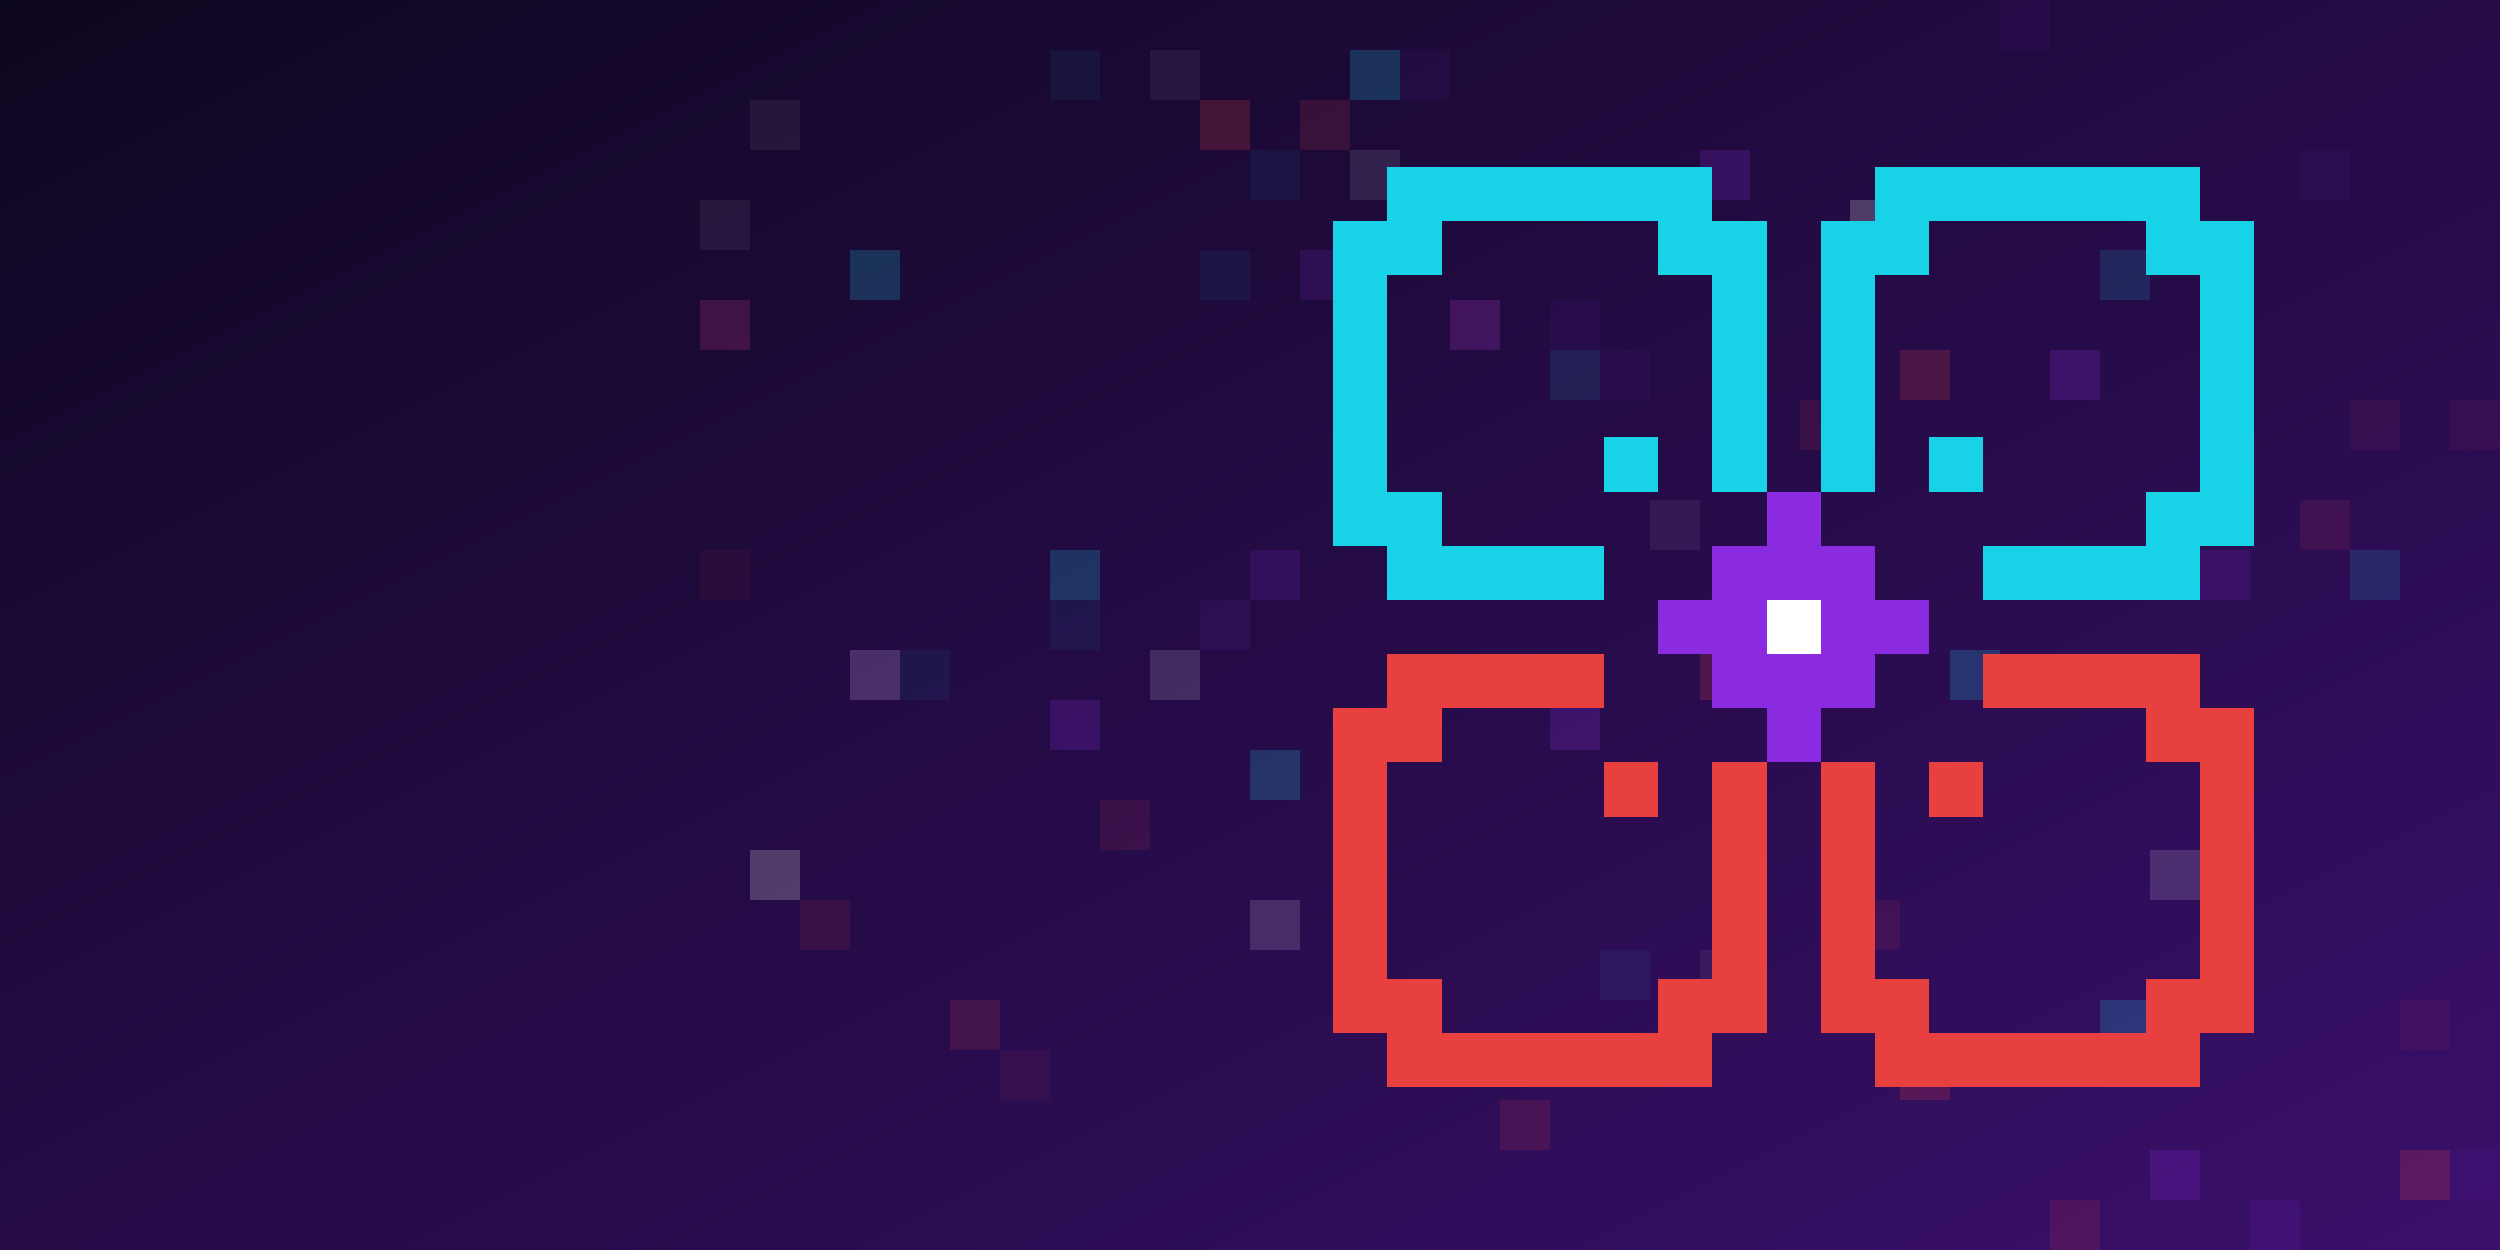
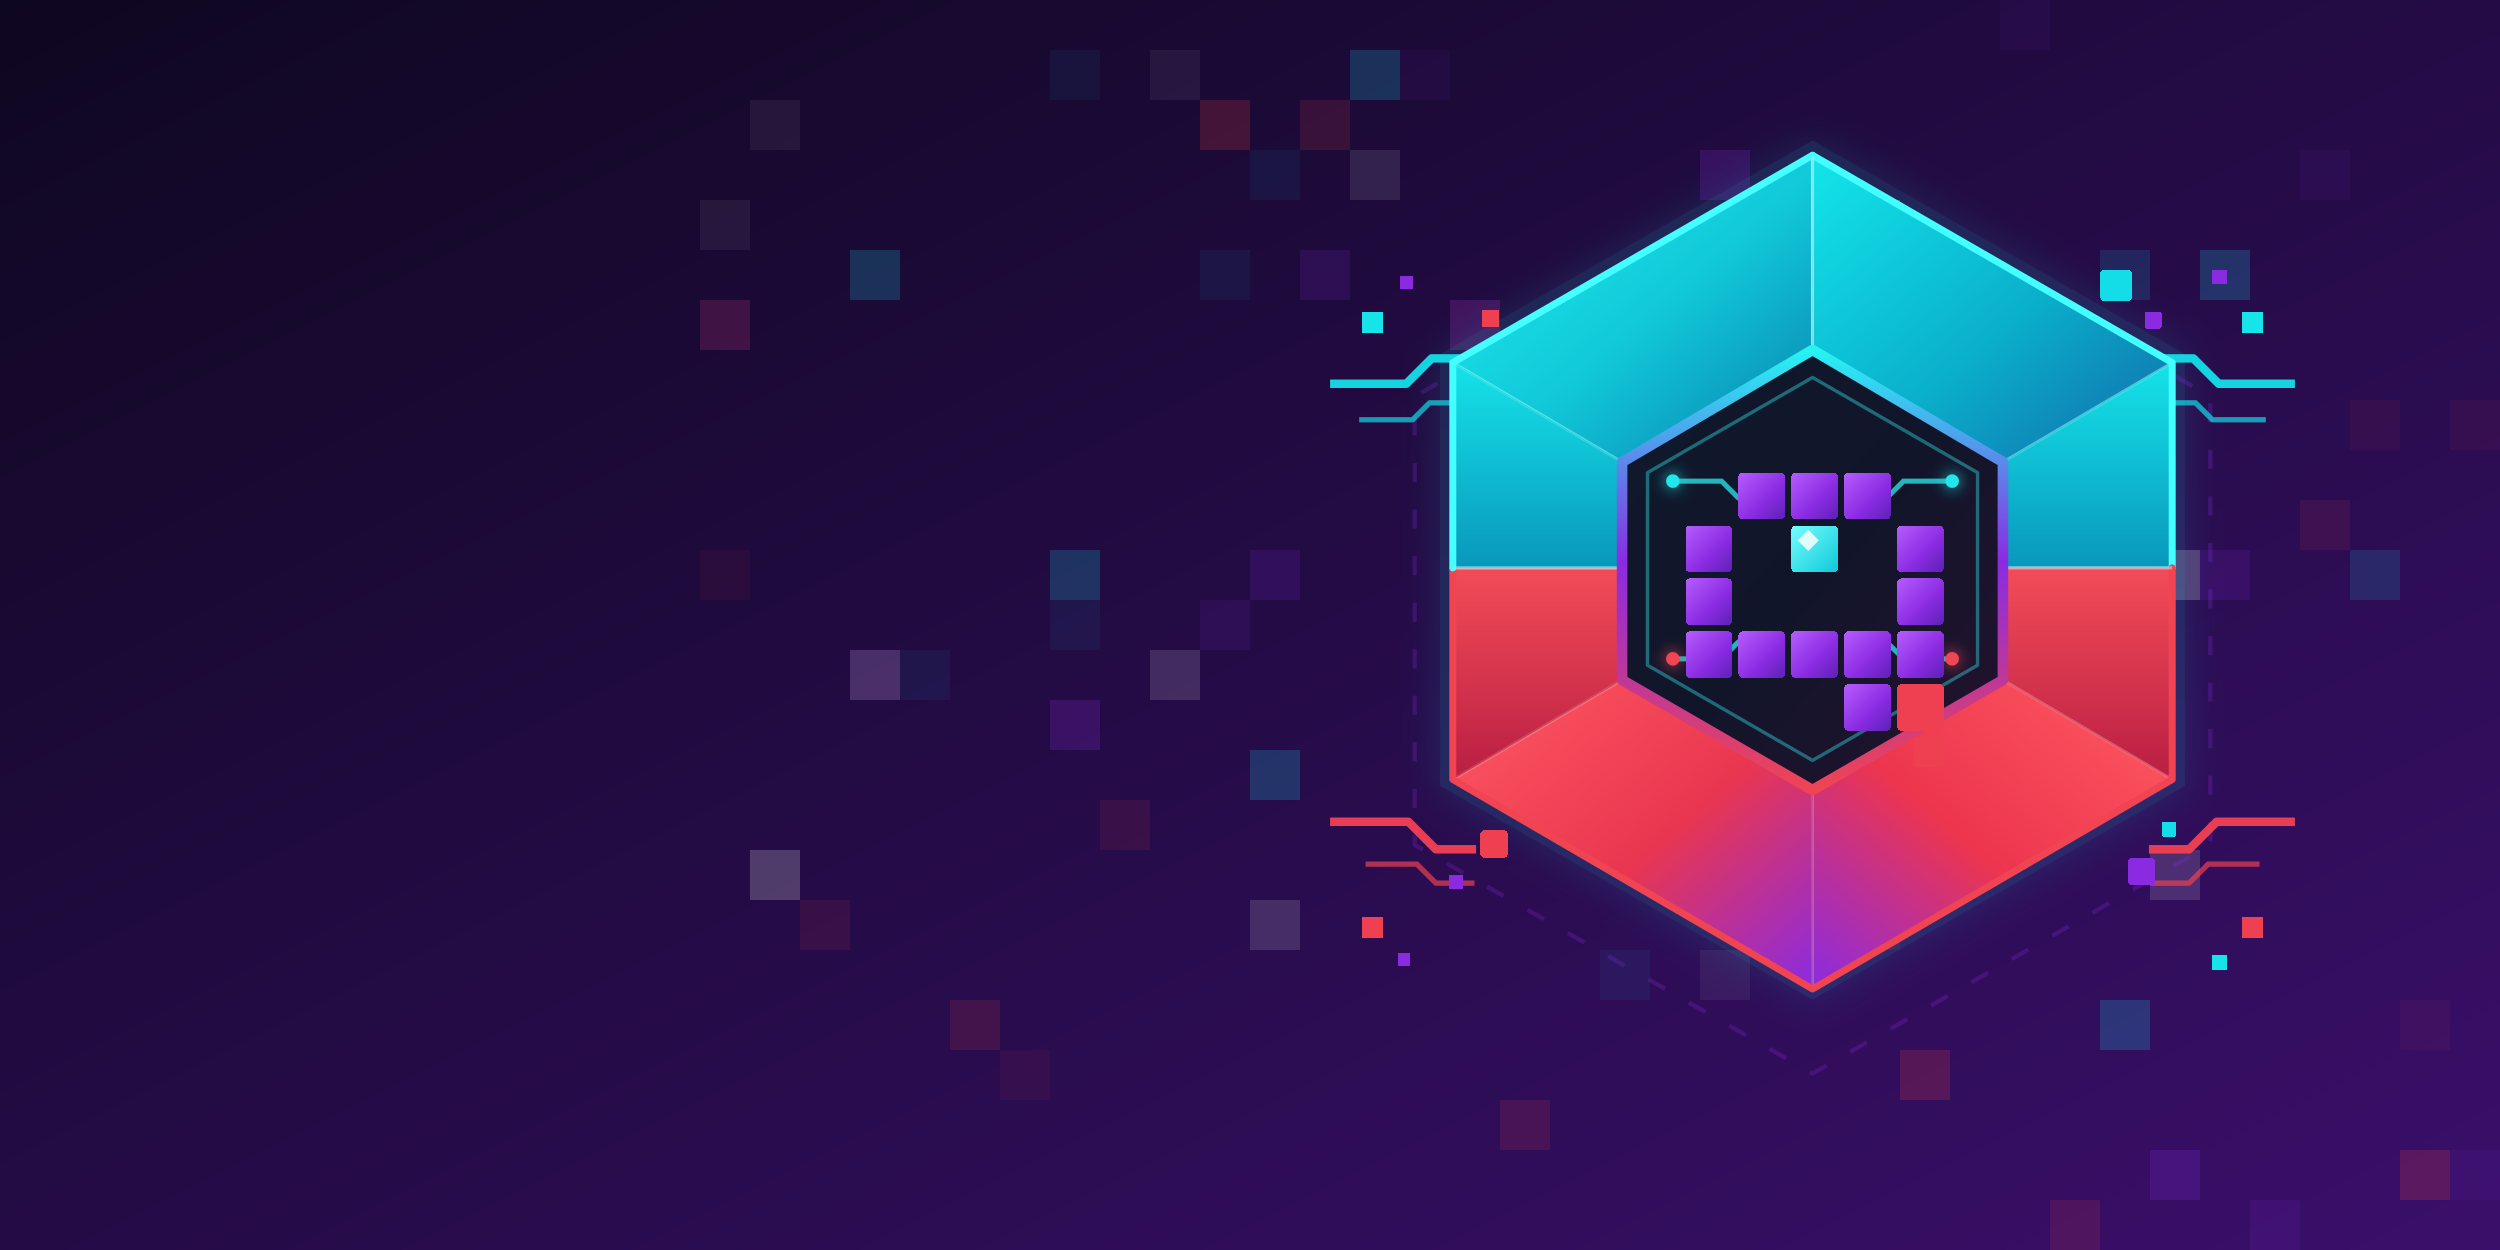
<svg xmlns="http://www.w3.org/2000/svg" viewBox="0 0 1200 600" shape-rendering="crispEdges">
  <defs>
    <linearGradient id="g" x1="0" y1="0" x2="1" y2="1">
      <stop offset="0" stop-color="#0e0720" />
      <stop offset="1" stop-color="#3a0f6b" />
    </linearGradient>
  </defs>
-   <rect x="0" y="0" width="1200" height="600" fill="url(#g)" />
+   <rect width="1200" height="600" fill="url(#g)" />
  <rect x="1032" y="264" width="24" height="24" fill="#ffffff" opacity="0.2" />
  <rect x="984" y="168" width="24" height="24" fill="#8a2be2" opacity="0.2" />
  <rect x="888" y="432" width="24" height="24" fill="#e8403f" opacity="0.1" />
  <rect x="744" y="144" width="24" height="24" fill="#8a2be2" opacity="0.06" />
  <rect x="1008" y="120" width="24" height="24" fill="#18d3e8" opacity="0.14" />
  <rect x="1080" y="576" width="24" height="24" fill="#8a2be2" opacity="0.1" />
  <rect x="504" y="24" width="24" height="24" fill="#18d3e8" opacity="0.06" />
  <rect x="984" y="576" width="24" height="24" fill="#e8403f" opacity="0.14" />
  <rect x="1152" y="552" width="24" height="24" fill="#e8403f" opacity="0.2" />
  <rect x="816" y="72" width="24" height="24" fill="#8a2be2" opacity="0.2" />
  <rect x="1032" y="408" width="24" height="24" fill="#ffffff" opacity="0.14" />
  <rect x="528" y="384" width="24" height="24" fill="#e8403f" opacity="0.1" />
  <rect x="864" y="192" width="24" height="24" fill="#e8403f" opacity="0.1" />
  <rect x="1104" y="240" width="24" height="24" fill="#e8403f" opacity="0.1" />
  <rect x="408" y="312" width="24" height="24" fill="#8a2be2" opacity="0.1" />
  <rect x="480" y="504" width="24" height="24" fill="#e8403f" opacity="0.06" />
  <rect x="360" y="48" width="24" height="24" fill="#ffffff" opacity="0.06" />
  <rect x="336" y="144" width="24" height="24" fill="#8a2be2" opacity="0.1" />
  <rect x="456" y="480" width="24" height="24" fill="#e8403f" opacity="0.14" />
  <rect x="912" y="504" width="24" height="24" fill="#e8403f" opacity="0.2" />
  <rect x="360" y="408" width="24" height="24" fill="#ffffff" opacity="0.2" />
  <rect x="1032" y="552" width="24" height="24" fill="#8a2be2" opacity="0.2" />
  <rect x="648" y="72" width="24" height="24" fill="#ffffff" opacity="0.1" />
  <rect x="696" y="144" width="24" height="24" fill="#8a2be2" opacity="0.2" />
  <rect x="1104" y="72" width="24" height="24" fill="#8a2be2" opacity="0.06" />
  <rect x="696" y="144" width="24" height="24" fill="#e8403f" opacity="0.06" />
  <rect x="408" y="312" width="24" height="24" fill="#ffffff" opacity="0.14" />
  <rect x="768" y="168" width="24" height="24" fill="#8a2be2" opacity="0.06" />
  <rect x="336" y="144" width="24" height="24" fill="#e8403f" opacity="0.14" />
  <rect x="552" y="24" width="24" height="24" fill="#ffffff" opacity="0.06" />
  <rect x="504" y="336" width="24" height="24" fill="#8a2be2" opacity="0.2" />
  <rect x="600" y="264" width="24" height="24" fill="#8a2be2" opacity="0.14" />
  <rect x="888" y="96" width="24" height="24" fill="#ffffff" opacity="0.2" />
  <rect x="1152" y="480" width="24" height="24" fill="#e8403f" opacity="0.06" />
  <rect x="816" y="456" width="24" height="24" fill="#ffffff" opacity="0.06" />
  <rect x="624" y="120" width="24" height="24" fill="#8a2be2" opacity="0.14" />
  <rect x="1056" y="264" width="24" height="24" fill="#8a2be2" opacity="0.14" />
  <rect x="816" y="312" width="24" height="24" fill="#e8403f" opacity="0.2" />
  <rect x="576" y="120" width="24" height="24" fill="#18d3e8" opacity="0.06" />
  <rect x="552" y="312" width="24" height="24" fill="#ffffff" opacity="0.14" />
  <rect x="936" y="312" width="24" height="24" fill="#18d3e8" opacity="0.2" />
  <rect x="336" y="264" width="24" height="24" fill="#e8403f" opacity="0.06" />
  <rect x="600" y="360" width="24" height="24" fill="#18d3e8" opacity="0.2" />
  <rect x="624" y="48" width="24" height="24" fill="#e8403f" opacity="0.14" />
  <rect x="432" y="312" width="24" height="24" fill="#18d3e8" opacity="0.06" />
  <rect x="744" y="168" width="24" height="24" fill="#18d3e8" opacity="0.1" />
  <rect x="792" y="240" width="24" height="24" fill="#ffffff" opacity="0.06" />
  <rect x="1176" y="552" width="24" height="24" fill="#8a2be2" opacity="0.06" />
  <rect x="1056" y="120" width="24" height="24" fill="#18d3e8" opacity="0.2" />
  <rect x="504" y="288" width="24" height="24" fill="#18d3e8" opacity="0.06" />
  <rect x="912" y="168" width="24" height="24" fill="#e8403f" opacity="0.2" />
  <rect x="648" y="24" width="24" height="24" fill="#18d3e8" opacity="0.2" />
  <rect x="1176" y="192" width="24" height="24" fill="#e8403f" opacity="0.06" />
  <rect x="720" y="528" width="24" height="24" fill="#e8403f" opacity="0.14" />
  <rect x="1128" y="192" width="24" height="24" fill="#e8403f" opacity="0.06" />
  <rect x="1008" y="480" width="24" height="24" fill="#18d3e8" opacity="0.2" />
  <rect x="504" y="264" width="24" height="24" fill="#18d3e8" opacity="0.2" />
  <rect x="384" y="432" width="24" height="24" fill="#e8403f" opacity="0.1" />
  <rect x="672" y="24" width="24" height="24" fill="#8a2be2" opacity="0.06" />
  <rect x="744" y="336" width="24" height="24" fill="#8a2be2" opacity="0.2" />
  <rect x="600" y="72" width="24" height="24" fill="#18d3e8" opacity="0.06" />
  <rect x="768" y="456" width="24" height="24" fill="#18d3e8" opacity="0.06" />
  <rect x="840" y="264" width="24" height="24" fill="#e8403f" opacity="0.2" />
  <rect x="336" y="96" width="24" height="24" fill="#ffffff" opacity="0.06" />
  <rect x="600" y="432" width="24" height="24" fill="#ffffff" opacity="0.14" />
  <rect x="576" y="288" width="24" height="24" fill="#8a2be2" opacity="0.1" />
  <rect x="960" y="0" width="24" height="24" fill="#8a2be2" opacity="0.06" />
  <rect x="408" y="120" width="24" height="24" fill="#18d3e8" opacity="0.2" />
  <rect x="576" y="48" width="24" height="24" fill="#e8403f" opacity="0.2" />
  <rect x="1128" y="264" width="24" height="24" fill="#18d3e8" opacity="0.14" />
-   <g transform="translate(640,80) scale(26)">
-     <g fill="#18d3e8">
-       <rect x="1" y="0" width="1" height="1" />
-       <rect x="2" y="0" width="1" height="1" />
-       <rect x="3" y="0" width="1" height="1" />
-       <rect x="4" y="0" width="1" height="1" />
-       <rect x="5" y="0" width="1" height="1" />
-       <rect x="6" y="0" width="1" height="1" />
-       <rect x="10" y="0" width="1" height="1" />
-       <rect x="11" y="0" width="1" height="1" />
-       <rect x="12" y="0" width="1" height="1" />
-       <rect x="13" y="0" width="1" height="1" />
-       <rect x="14" y="0" width="1" height="1" />
-       <rect x="15" y="0" width="1" height="1" />
-       <rect x="0" y="1" width="1" height="1" />
-       <rect x="1" y="1" width="1" height="1" />
-       <rect x="6" y="1" width="1" height="1" />
-       <rect x="7" y="1" width="1" height="1" />
-       <rect x="9" y="1" width="1" height="1" />
-       <rect x="10" y="1" width="1" height="1" />
-       <rect x="15" y="1" width="1" height="1" />
-       <rect x="16" y="1" width="1" height="1" />
-       <rect x="0" y="2" width="1" height="1" />
-       <rect x="7" y="2" width="1" height="1" />
-       <rect x="9" y="2" width="1" height="1" />
-       <rect x="16" y="2" width="1" height="1" />
-       <rect x="0" y="3" width="1" height="1" />
-       <rect x="7" y="3" width="1" height="1" />
-       <rect x="9" y="3" width="1" height="1" />
-       <rect x="16" y="3" width="1" height="1" />
-       <rect x="0" y="4" width="1" height="1" />
-       <rect x="7" y="4" width="1" height="1" />
-       <rect x="9" y="4" width="1" height="1" />
-       <rect x="16" y="4" width="1" height="1" />
-       <rect x="0" y="5" width="1" height="1" />
-       <rect x="5" y="5" width="1" height="1" />
-       <rect x="7" y="5" width="1" height="1" />
-       <rect x="9" y="5" width="1" height="1" />
-       <rect x="11" y="5" width="1" height="1" />
-       <rect x="16" y="5" width="1" height="1" />
-       <rect x="0" y="6" width="1" height="1" />
-       <rect x="1" y="6" width="1" height="1" />
-       <rect x="15" y="6" width="1" height="1" />
-       <rect x="16" y="6" width="1" height="1" />
-       <rect x="1" y="7" width="1" height="1" />
-       <rect x="2" y="7" width="1" height="1" />
-       <rect x="3" y="7" width="1" height="1" />
-       <rect x="4" y="7" width="1" height="1" />
-       <rect x="12" y="7" width="1" height="1" />
-       <rect x="13" y="7" width="1" height="1" />
-       <rect x="14" y="7" width="1" height="1" />
-       <rect x="15" y="7" width="1" height="1" />
-     </g>
-     <g fill="#e8403f">
-       <rect x="1" y="9" width="1" height="1" />
-       <rect x="2" y="9" width="1" height="1" />
-       <rect x="3" y="9" width="1" height="1" />
-       <rect x="4" y="9" width="1" height="1" />
-       <rect x="12" y="9" width="1" height="1" />
-       <rect x="13" y="9" width="1" height="1" />
-       <rect x="14" y="9" width="1" height="1" />
-       <rect x="15" y="9" width="1" height="1" />
-       <rect x="0" y="10" width="1" height="1" />
-       <rect x="1" y="10" width="1" height="1" />
-       <rect x="15" y="10" width="1" height="1" />
-       <rect x="16" y="10" width="1" height="1" />
-       <rect x="0" y="11" width="1" height="1" />
-       <rect x="5" y="11" width="1" height="1" />
-       <rect x="7" y="11" width="1" height="1" />
-       <rect x="9" y="11" width="1" height="1" />
-       <rect x="11" y="11" width="1" height="1" />
-       <rect x="16" y="11" width="1" height="1" />
-       <rect x="0" y="12" width="1" height="1" />
-       <rect x="7" y="12" width="1" height="1" />
-       <rect x="9" y="12" width="1" height="1" />
-       <rect x="16" y="12" width="1" height="1" />
-       <rect x="0" y="13" width="1" height="1" />
-       <rect x="7" y="13" width="1" height="1" />
-       <rect x="9" y="13" width="1" height="1" />
-       <rect x="16" y="13" width="1" height="1" />
-       <rect x="0" y="14" width="1" height="1" />
-       <rect x="7" y="14" width="1" height="1" />
-       <rect x="9" y="14" width="1" height="1" />
-       <rect x="16" y="14" width="1" height="1" />
-       <rect x="0" y="15" width="1" height="1" />
-       <rect x="1" y="15" width="1" height="1" />
-       <rect x="6" y="15" width="1" height="1" />
-       <rect x="7" y="15" width="1" height="1" />
-       <rect x="9" y="15" width="1" height="1" />
-       <rect x="10" y="15" width="1" height="1" />
-       <rect x="15" y="15" width="1" height="1" />
-       <rect x="16" y="15" width="1" height="1" />
-       <rect x="1" y="16" width="1" height="1" />
-       <rect x="2" y="16" width="1" height="1" />
-       <rect x="3" y="16" width="1" height="1" />
-       <rect x="4" y="16" width="1" height="1" />
-       <rect x="5" y="16" width="1" height="1" />
-       <rect x="6" y="16" width="1" height="1" />
-       <rect x="10" y="16" width="1" height="1" />
-       <rect x="11" y="16" width="1" height="1" />
-       <rect x="12" y="16" width="1" height="1" />
-       <rect x="13" y="16" width="1" height="1" />
-       <rect x="14" y="16" width="1" height="1" />
-       <rect x="15" y="16" width="1" height="1" />
-     </g>
-     <g fill="#8a2be2">
-       <rect x="8" y="6" width="1" height="1" />
-       <rect x="7" y="7" width="1" height="1" />
-       <rect x="8" y="7" width="1" height="1" />
-       <rect x="9" y="7" width="1" height="1" />
-       <rect x="6" y="8" width="1" height="1" />
-       <rect x="7" y="8" width="1" height="1" />
-       <rect x="8" y="8" width="1" height="1" />
-       <rect x="9" y="8" width="1" height="1" />
-       <rect x="10" y="8" width="1" height="1" />
-       <rect x="7" y="9" width="1" height="1" />
-       <rect x="8" y="9" width="1" height="1" />
-       <rect x="9" y="9" width="1" height="1" />
-       <rect x="8" y="10" width="1" height="1" />
-     </g>
-     <g fill="#ffffff">
-       <rect x="8" y="8" width="1" height="1" />
-     </g>
+   <g shape-rendering="auto">
+     <svg x="610" y="40" width="520" height="520" viewBox="0 0 512 512">
+       <defs>
+         <linearGradient id="cyanTopL" x1="0" y1="0" x2="1" y2="1">
+           <stop offset="0" stop-color="#20F3F3" />
+           <stop offset=".54" stop-color="#11C8D8" />
+           <stop offset="1" stop-color="#087FAD" />
+         </linearGradient>
+         <linearGradient id="cyanTopR" x1="0" y1="0" x2="1" y2="1">
+           <stop offset="0" stop-color="#13E5EA" />
+           <stop offset=".55" stop-color="#0AAFCB" />
+           <stop offset="1" stop-color="#1268AA" />
+         </linearGradient>
+         <linearGradient id="cyanSide" x1="0" y1="0" x2="0" y2="1">
+           <stop offset="0" stop-color="#15E3E8" />
+           <stop offset="1" stop-color="#0997BC" />
+         </linearGradient>
+         <linearGradient id="redSide" x1="0" y1="0" x2="0" y2="1">
+           <stop offset="0" stop-color="#F34C58" />
+           <stop offset="1" stop-color="#B91E42" />
+         </linearGradient>
+         <linearGradient id="redBottomR" x1="1" y1="0" x2="0" y2="1">
+           <stop offset="0" stop-color="#FF5B62" />
+           <stop offset=".55" stop-color="#ED354E" />
+           <stop offset="1" stop-color="#8A2BE2" />
+         </linearGradient>
+         <linearGradient id="redBottomL" x1="0" y1="0" x2="1" y2="1">
+           <stop offset="0" stop-color="#FF5962" />
+           <stop offset=".55" stop-color="#E93650" />
+           <stop offset="1" stop-color="#8A2BE2" />
+         </linearGradient>
+         <linearGradient id="purpleTile" x1="0" y1="0" x2="1" y2="1">
+           <stop offset="0" stop-color="#B65CFF" />
+           <stop offset=".6" stop-color="#8A2BE2" />
+           <stop offset="1" stop-color="#5C21B6" />
+         </linearGradient>
+         <linearGradient id="cyanTile" x1="0" y1="0" x2="1" y2="1">
+           <stop offset="0" stop-color="#72FFFF" />
+           <stop offset="1" stop-color="#10C8D8" />
+         </linearGradient>
+         <linearGradient id="coreFill" x1="0" y1="0" x2="1" y2="1">
+           <stop offset="0" stop-color="#10192B" />
+           <stop offset=".5" stop-color="#11152A" />
+           <stop offset="1" stop-color="#25112F" />
+         </linearGradient>
+         <linearGradient id="rim" x1="0" y1="0" x2="0" y2="1">
+           <stop offset="0" stop-color="#25F4F3" />
+           <stop offset=".48" stop-color="#8A2BE2" />
+           <stop offset="1" stop-color="#F04452" />
+         </linearGradient>
+         <filter id="cyanGlow" x="-45%" y="-45%" width="190%" height="190%">
+           <feGaussianBlur stdDeviation="9" result="blur" />
+           <feMerge>
+             <feMergeNode in="blur" />
+             <feMergeNode in="SourceGraphic" />
+           </feMerge>
+         </filter>
+         <filter id="smallGlow" x="-80%" y="-80%" width="260%" height="260%">
+           <feGaussianBlur stdDeviation="3.5" result="blur" />
+           <feMerge>
+             <feMergeNode in="blur" />
+             <feMergeNode in="SourceGraphic" />
+           </feMerge>
+         </filter>
+       </defs>
+       <path d="M256 27 432 128 432 332 256 433 80 332 80 128Z" fill="#13D8E0" opacity=".14" filter="url(#cyanGlow)" />
+       <path d="M256 40 444 148 444 360 256 468 68 360 68 148Z" fill="none" stroke="#8A2BE2" stroke-width="2" stroke-opacity=".24" stroke-dasharray="9 13" stroke-linejoin="round" />
+       <g fill="none" stroke-linecap="square" stroke-linejoin="round">
+         <path d="M30 142h34l12-12h18" stroke="#14DDE7" stroke-width="4" opacity=".95" />
+         <path d="M43 159h24l8-8h16" stroke="#14DDE7" stroke-width="2.5" opacity=".68" />
+         <path d="M482 142h-34l-12-12h-18" stroke="#14DDE7" stroke-width="4" opacity=".95" />
+         <path d="M469 159h-24l-8-8h-16" stroke="#14DDE7" stroke-width="2.5" opacity=".68" />
+         <path d="M30 349h35l13 13h17" stroke="#EF4052" stroke-width="4" opacity=".96" />
+         <path d="M46 369h23l9 9h17" stroke="#EF4052" stroke-width="2.5" opacity=".68" />
+         <path d="M482 349h-35l-13 13h-17" stroke="#EF4052" stroke-width="4" opacity=".96" />
+         <path d="M466 369h-23l-9 9h-17" stroke="#EF4052" stroke-width="2.5" opacity=".68" />
+       </g>
+       <g shape-rendering="crispEdges">
+         <rect x="43" y="108" width="10" height="10" fill="#16E4E8" />
+         <rect x="61" y="91" width="6" height="6" fill="#8A2BE2" />
+         <rect x="459" y="108" width="10" height="10" fill="#16E4E8" />
+         <rect x="445" y="88" width="7" height="7" fill="#8A2BE2" />
+         <rect x="43" y="394" width="10" height="10" fill="#EF4052" />
+         <rect x="60" y="411" width="6" height="6" fill="#8A2BE2" />
+         <rect x="459" y="394" width="10" height="10" fill="#EF4052" />
+         <rect x="445" y="412" width="7" height="7" fill="#16E4E8" />
+       </g>
+       <g stroke-linejoin="round" stroke-width="1.4">
+         <path d="M256 34 86 132 166 179 256 126Z" fill="url(#cyanTopL)" stroke="#8AFFFF" stroke-opacity=".34" />
+         <path d="M256 34 426 132 346 179 256 126Z" fill="url(#cyanTopR)" stroke="#8AFFFF" stroke-opacity=".34" />
+         <path d="M426 132 426 229 346 229 346 179Z" fill="url(#cyanSide)" stroke="#83FFFF" stroke-opacity=".26" />
+         <path d="M426 229 426 329 346 282 346 229Z" fill="url(#redSide)" stroke="#FF9BA1" stroke-opacity=".24" />
+         <path d="M426 329 256 428 256 332 346 282Z" fill="url(#redBottomR)" stroke="#FF9BA1" stroke-opacity=".24" />
+         <path d="M256 428 86 329 166 282 256 332Z" fill="url(#redBottomL)" stroke="#FF9BA1" stroke-opacity=".24" />
+         <path d="M86 329 86 229 166 229 166 282Z" fill="url(#redSide)" stroke="#FF9BA1" stroke-opacity=".24" />
+         <path d="M86 229 86 132 166 179 166 229Z" fill="url(#cyanSide)" stroke="#83FFFF" stroke-opacity=".26" />
+       </g>
+       <path d="M256 34 426 132 426 229" fill="none" stroke="#43FFFF" stroke-width="3.3" stroke-linecap="round" stroke-linejoin="round" />
+       <path d="M426 229 426 329 256 428 86 329 86 229" fill="none" stroke="#F04452" stroke-width="3.3" stroke-linecap="round" stroke-linejoin="round" />
+       <path d="M86 229 86 132 256 34" fill="none" stroke="#43FFFF" stroke-width="3.3" stroke-linecap="round" stroke-linejoin="round" />
+       <path d="M256 34 256 126M166 179 256 126 346 179M166 229h-80M346 229h80" fill="none" stroke="#BDFEFF" stroke-width="1.5" stroke-opacity=".43" />
+       <path d="M256 126 346 179 346 282 256 334 166 282 166 179Z" fill="url(#coreFill)" stroke="url(#rim)" stroke-width="5" stroke-linejoin="round" />
+       <path d="M256 139 334 184 334 275 256 320 178 275 178 184Z" fill="none" stroke="#31DDE4" stroke-opacity=".42" stroke-width="1.6" stroke-linejoin="round" />
+       <path d="M193 188h20l8 8M319 188h-20l-8 8M193 272h20l8-8M319 272h-20l-8-8" fill="none" stroke="#26E2E8" stroke-width="2.4" stroke-linecap="round" opacity=".78" />
+       <g filter="url(#smallGlow)">
+         <circle cx="190" cy="188" r="3.2" fill="#20E7EA" />
+         <circle cx="322" cy="188" r="3.2" fill="#20E7EA" />
+         <circle cx="190" cy="272" r="3.2" fill="#F04452" />
+         <circle cx="322" cy="272" r="3.2" fill="#F04452" />
+       </g>
+       <g shape-rendering="crispEdges">
+         <rect x="221" y="184" width="22" height="22" rx="2" fill="url(#purpleTile)" />
+         <rect x="246" y="184" width="22" height="22" rx="2" fill="url(#purpleTile)" />
+         <rect x="271" y="184" width="22" height="22" rx="2" fill="url(#purpleTile)" />
+         <rect x="196" y="209" width="22" height="22" rx="2" fill="url(#purpleTile)" />
+         <rect x="296" y="209" width="22" height="22" rx="2" fill="url(#purpleTile)" />
+         <rect x="196" y="234" width="22" height="22" rx="2" fill="url(#purpleTile)" />
+         <rect x="296" y="234" width="22" height="22" rx="2" fill="url(#purpleTile)" />
+         <rect x="196" y="259" width="22" height="22" rx="2" fill="url(#purpleTile)" />
+         <rect x="221" y="259" width="22" height="22" rx="2" fill="url(#purpleTile)" />
+         <rect x="246" y="259" width="22" height="22" rx="2" fill="url(#purpleTile)" />
+         <rect x="271" y="259" width="22" height="22" rx="2" fill="url(#purpleTile)" />
+         <rect x="296" y="259" width="22" height="22" rx="2" fill="url(#purpleTile)" />
+         <rect x="246" y="209" width="22" height="22" rx="2" fill="url(#cyanTile)" />
+         <rect x="271" y="284" width="22" height="22" rx="2" fill="url(#purpleTile)" />
+         <rect x="296" y="284" width="22" height="22" rx="2" fill="#EF4052" />
+         <rect x="304" y="309" width="14" height="14" rx="1" fill="#EF4052" />
+       </g>
+       <path d="M254 211l5 5-5 5-5-5Z" fill="#FFFFFF" opacity=".82" />
+       <g shape-rendering="crispEdges">
+         <rect x="392" y="88" width="15" height="15" rx="2" fill="#14DDE7" />
+         <rect x="413" y="108" width="8" height="8" rx="1" fill="#8A2BE2" />
+         <rect x="99" y="353" width="13" height="13" rx="2" fill="#EF4052" />
+         <rect x="84" y="374" width="7" height="7" rx="1" fill="#8A2BE2" />
+         <rect x="405" y="366" width="13" height="13" rx="2" fill="#8A2BE2" />
+         <rect x="421" y="349" width="7" height="7" rx="1" fill="#14DDE7" />
+         <rect x="100" y="107" width="8" height="8" fill="#EF4052" />
+       </g>
+     </svg>
  </g>
</svg>
